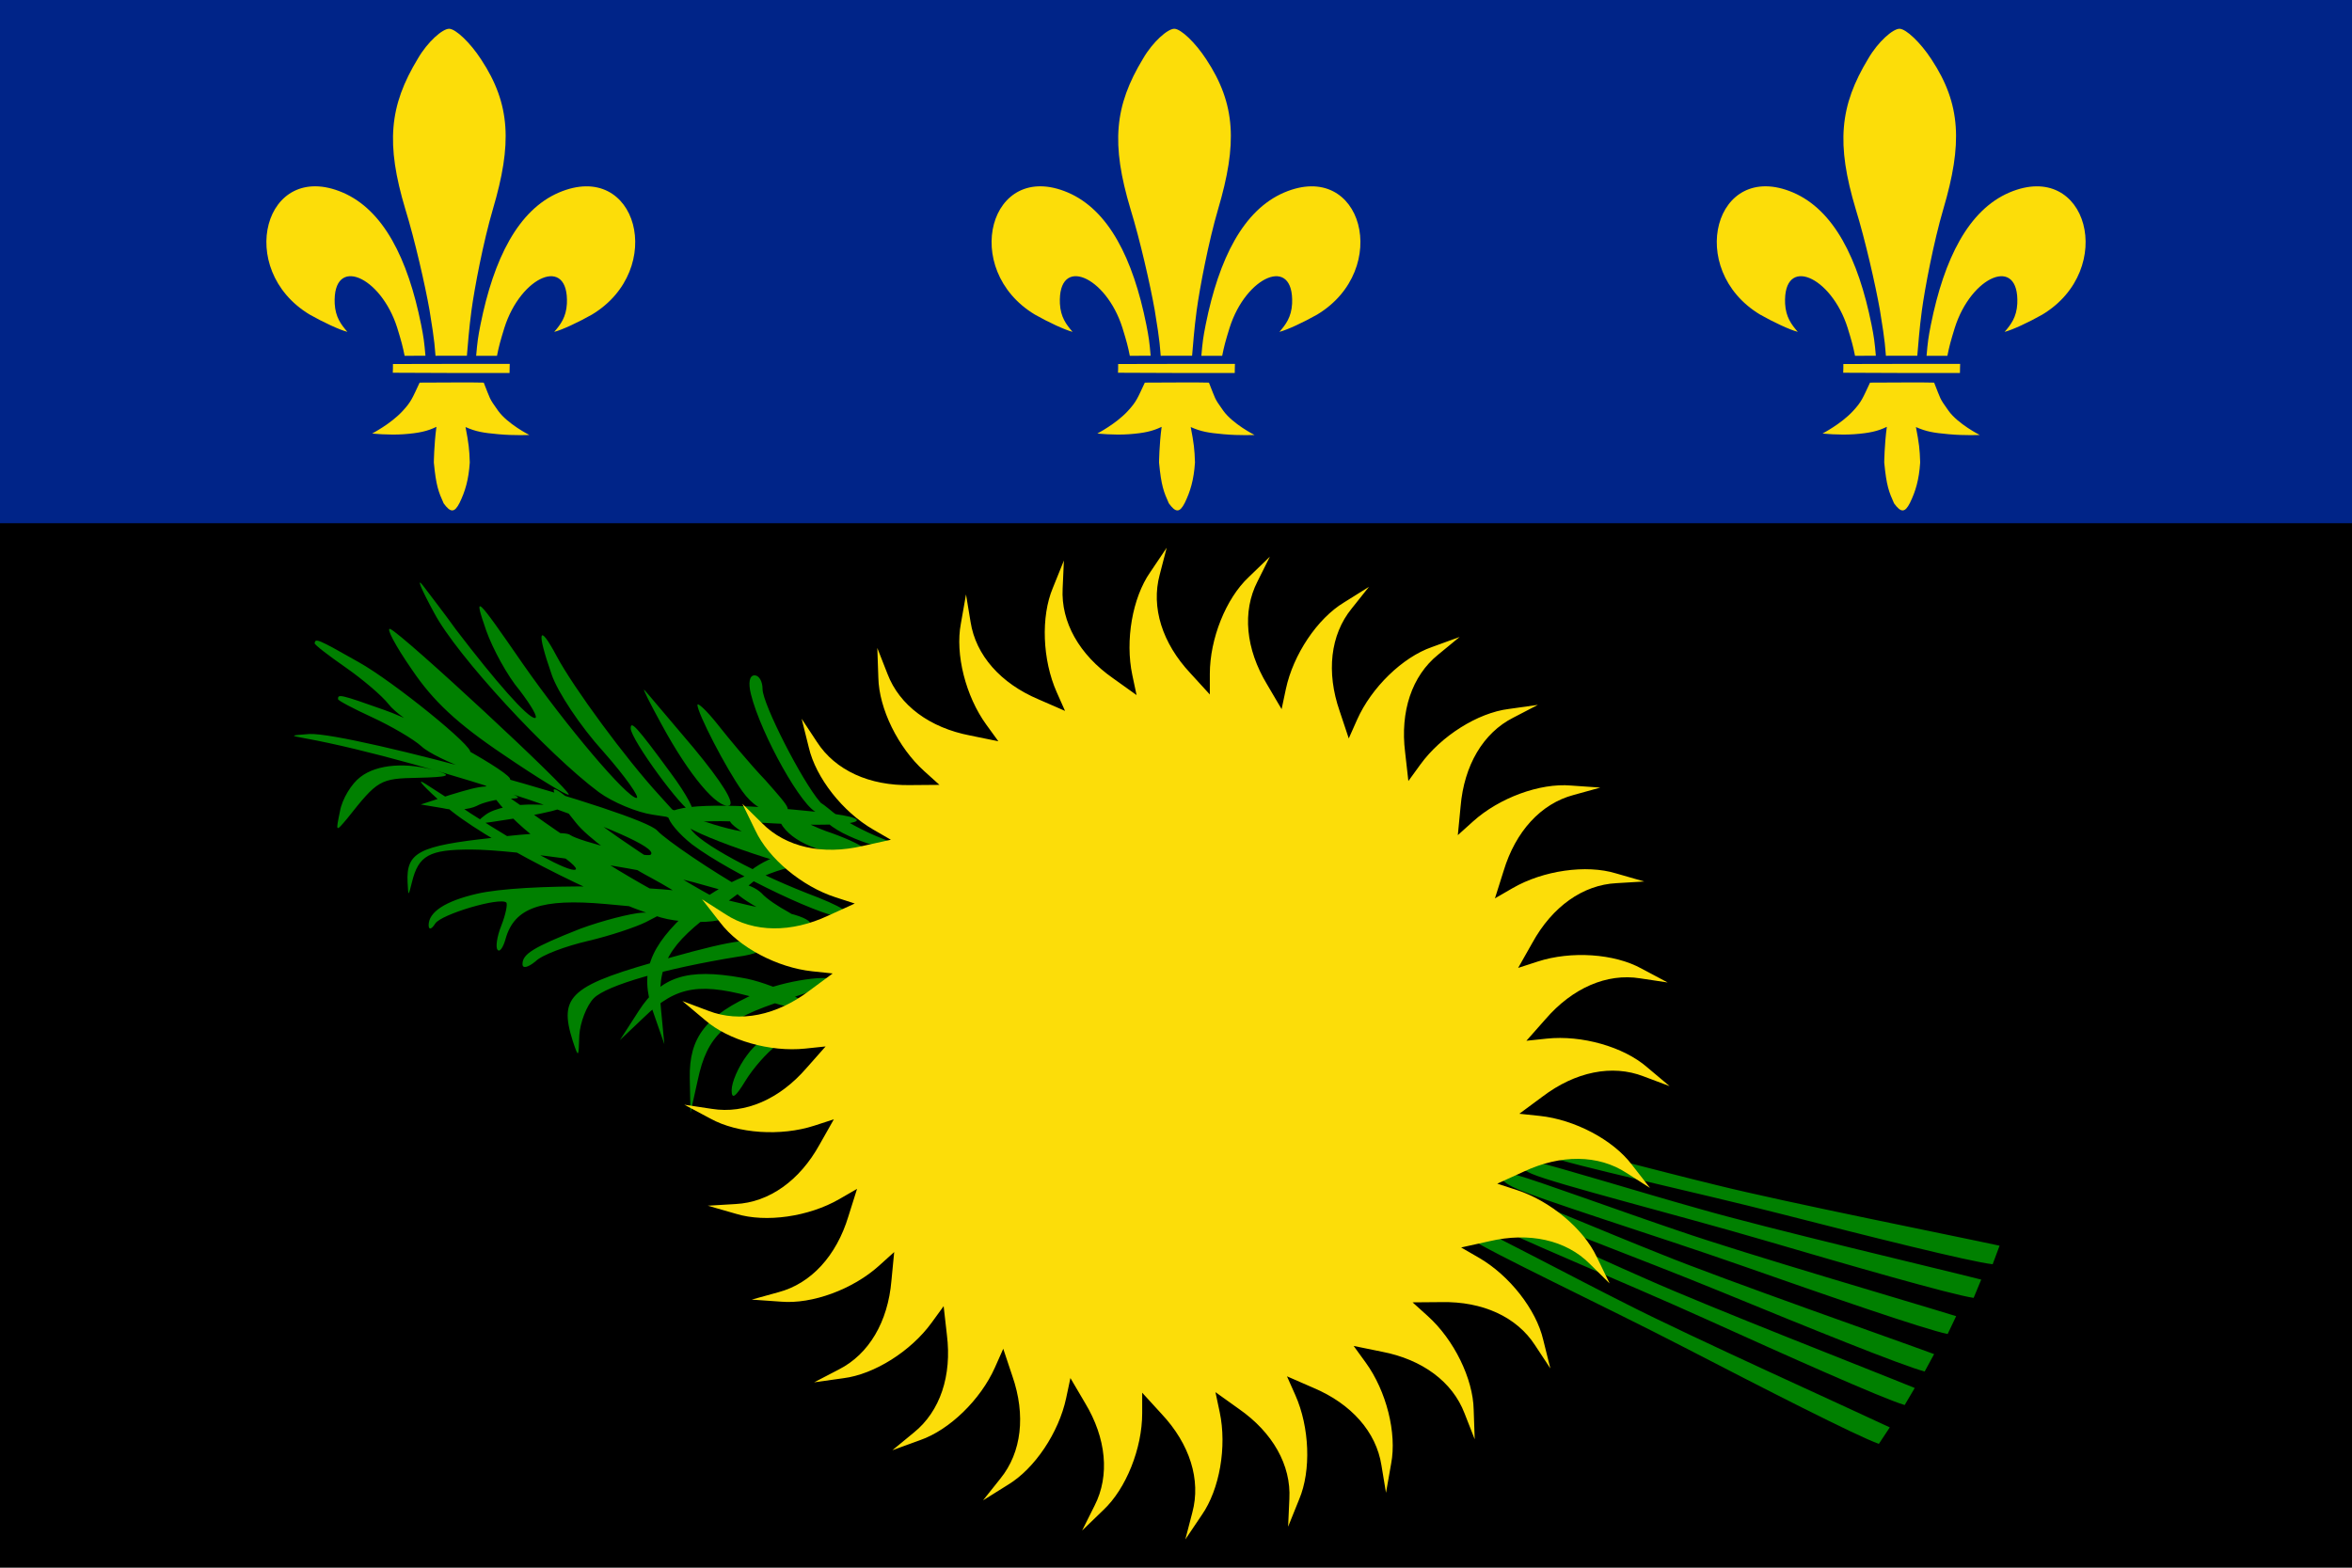
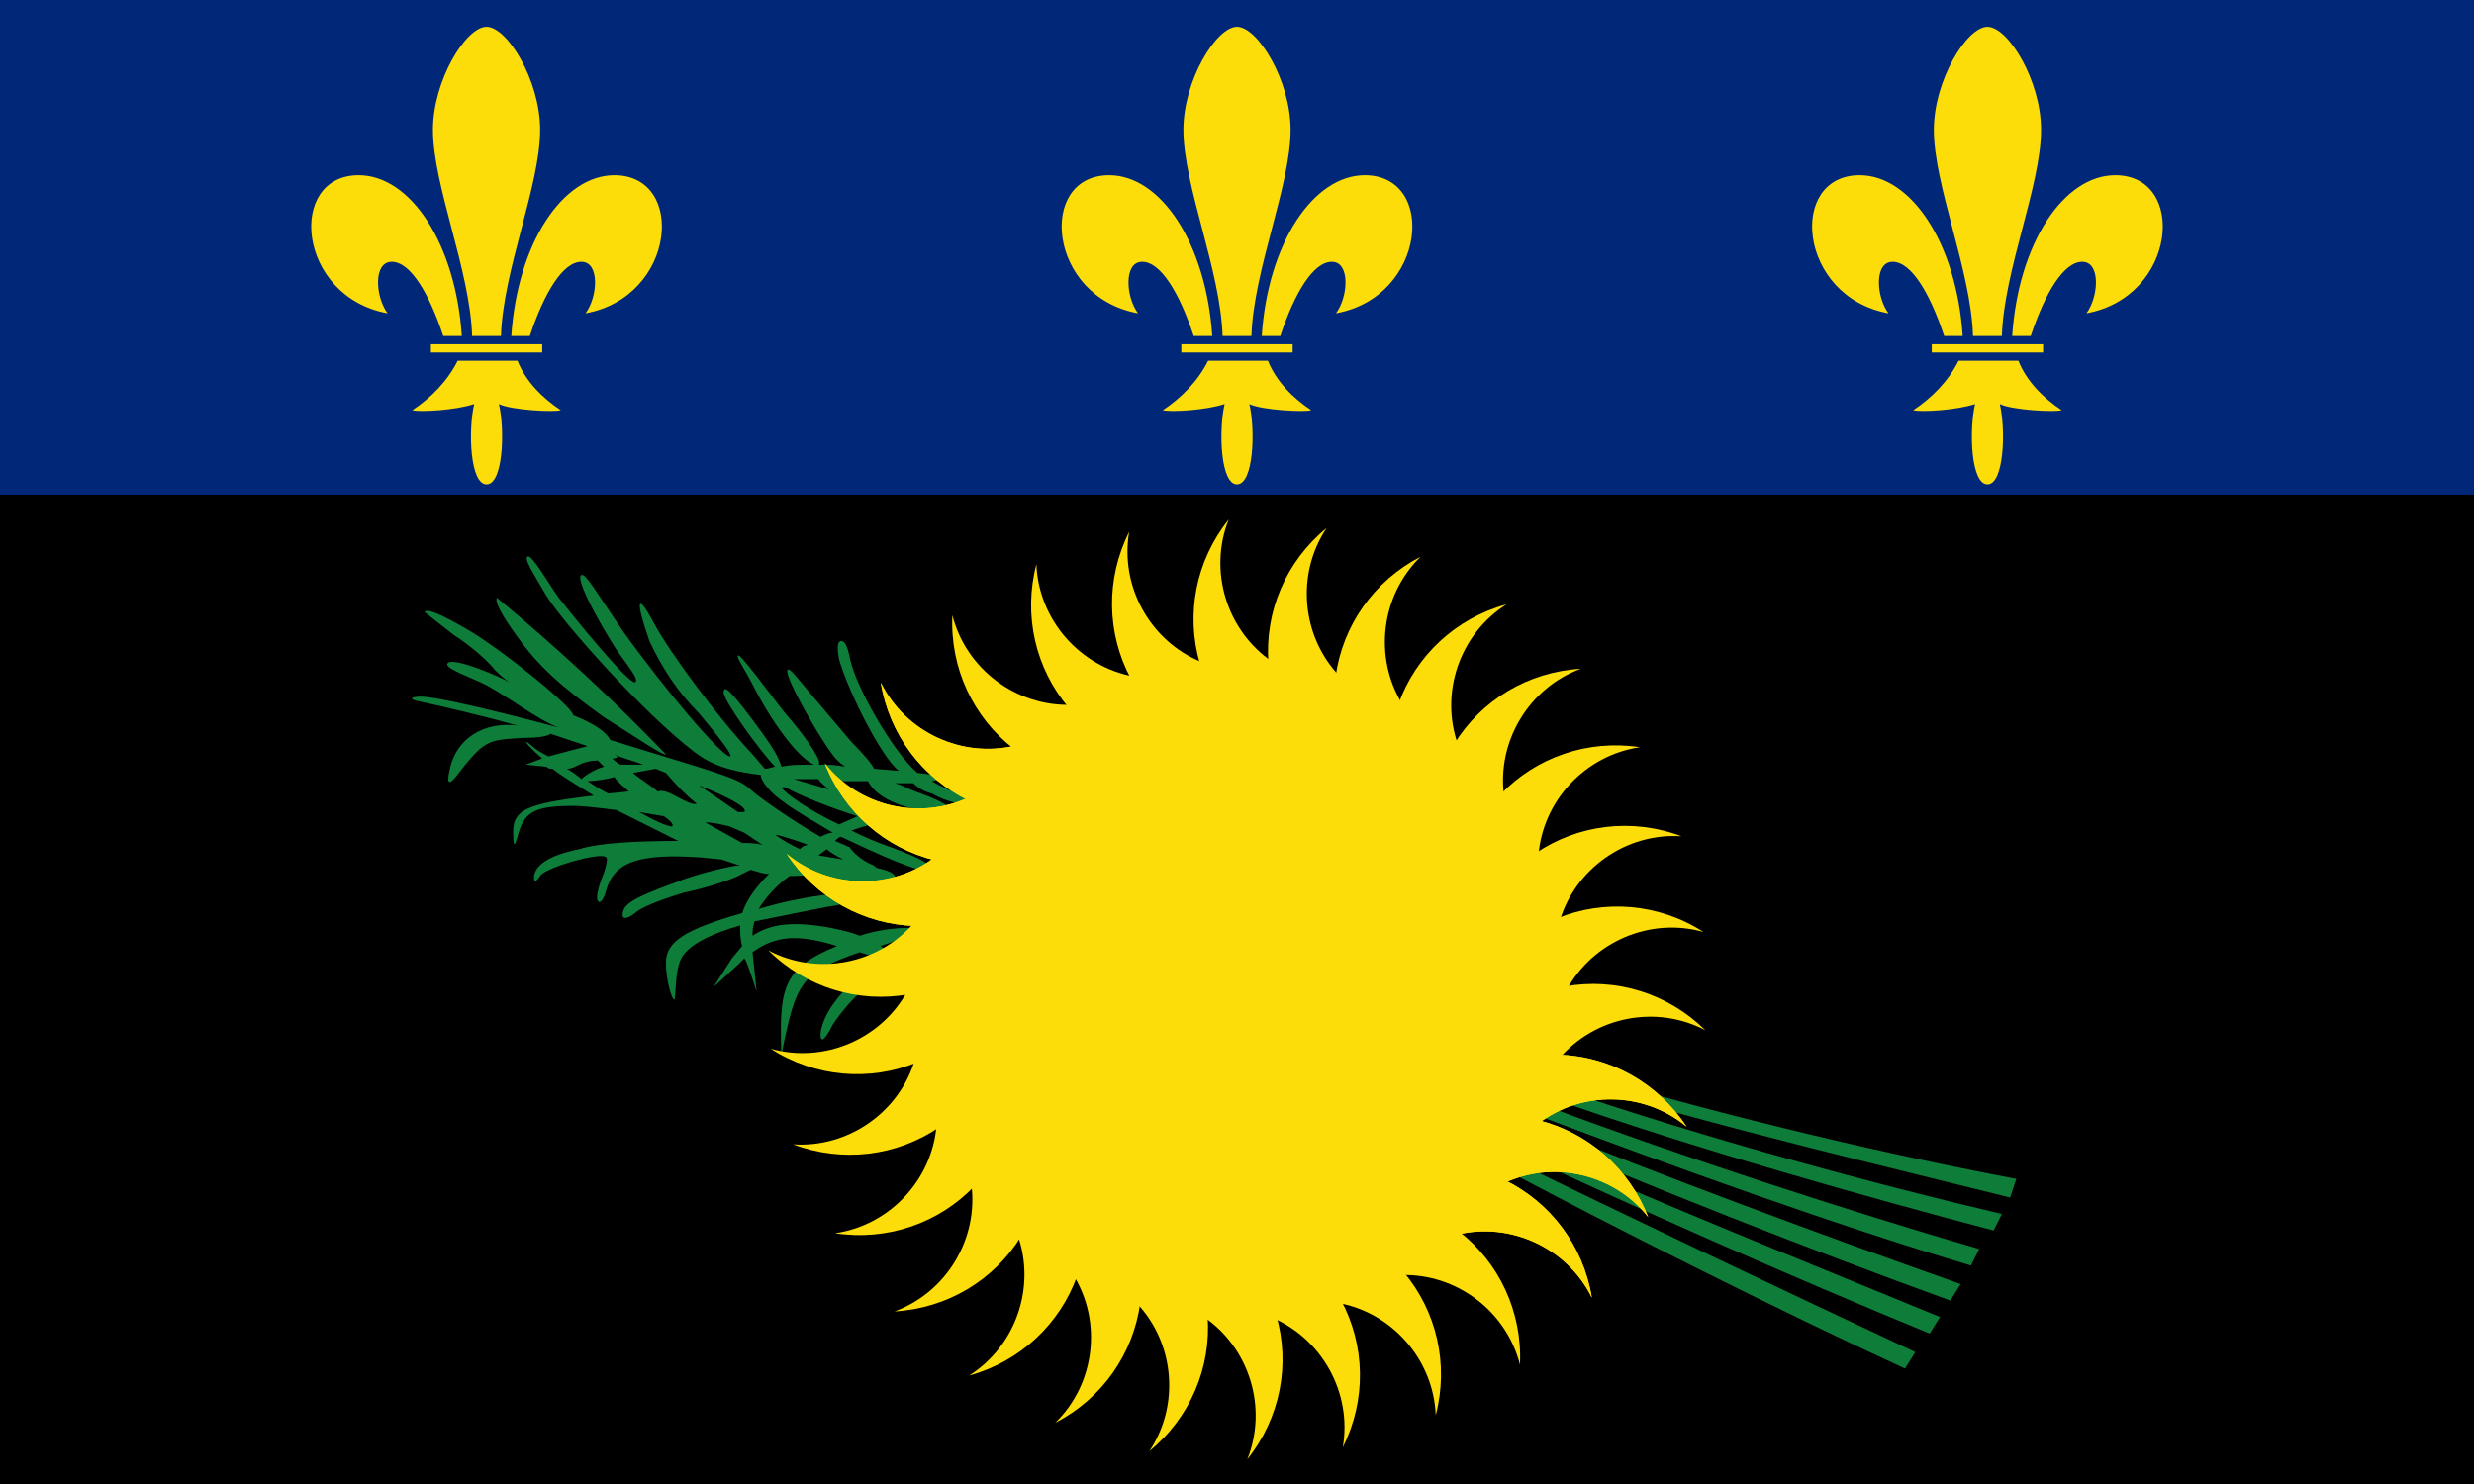
- <svg xmlns="http://www.w3.org/2000/svg" xmlns:xlink="http://www.w3.org/1999/xlink" width="450" height="300" viewBox="0 0 600 400">
-   <path d="M0 0h600v400H0z" />
-   <path fill="#002488" d="M0 0h600v133.5H0z" />
-   <g fill="green">
-     <path d="M166.714 205.254c.266-.258 4.433 1.126 9.376 3.049 4.943 1.922 11.329 3.738 14.076 3.917 4.842.216 21.987 8.383 21.821 10.347-.032 1.835-25.955-6.092-35.042-10.709-10.907-5.436-11.164-5.702-10.231-6.604z" />
-     <path d="M198.676 209.028c2.087 5.101 9.49 8.588 19.426 9.447 6.724.477 3.64-2.422-5.757-5.847-4.414-1.411-9.555-4.074-11.738-5.658-3.844-2.979-3.844-2.979-1.931 2.058zm-93.589-38.168c5.37 7.972 11.481 13.72 23.333 21.693 8.704 5.933 16.296 10.568 16.666 10.197.741-.927-42.592-41.16-45.555-42.273-1.11-.371 1.297 4.264 5.556 10.383zm111.489 42.45c4.021 1.877 9.154 3.356 11.743 3.443 3.06.103 2.248-.65-3.463-2.874-4.47-1.747-9.816-4.684-12.189-6.505-4.254-3.481-4.254-3.481-3.808-.419.254 1.751 3.461 4.471 7.717 6.355zm-25.01-36.173c2.593 10.383 13.333 29.48 17.037 30.221 3.333.556 3.333.371.556-2.781-4.63-5.377-14.629-25.03-14.629-28.738 0-2.039-.926-3.523-2.037-3.523-1.297 0-1.668 1.854-.927 4.821zM80.259 164.118c-.064.365 3.412 3.05 7.767 6.078 4.356 3.028 9.43 7.313 11.115 9.493 2.886 3.898 19.236 13.562 20.77 12.327 1.502-1.053-19.558-18.138-28.463-23.098-10.599-6.014-10.964-6.078-11.189-4.8zm5.966 14.264c0 .371 3.889 2.41 8.704 4.635s10.555 5.562 12.592 7.416c3.518 3.337 21.296 10.012 22.592 8.529 1.296-1.298-22.407-14.462-32.036-17.799-11.482-4.079-11.852-4.079-11.852-2.781zm82.59 6.542c7.037 12.978 14.259 21.507 17.222 20.58 1.481-.556-1.852-5.933-9.074-14.647-6.481-7.602-12.037-14.276-12.592-14.832-.555-.557 1.482 3.522 4.444 8.899zm9.101-5.059c0 2.039 7.222 16.13 11.481 22.063 2.407 3.337 5.185 5.191 8.333 5.191 4.63 0 4.63 0-2.407-7.972-4.074-4.264-9.444-10.754-12.222-14.276-2.778-3.523-5.185-5.748-5.185-5.006zm-17.026 5.986c0 2.781 13.537 21.322 15.634 21.322.953 0-1.335-4.45-5.338-9.827-8.961-12.236-10.296-13.534-10.296-11.495zm-12.788 51.092c-12.222 4.821-14.814 6.489-14.814 9.085 0 1.112 1.296.927 3.333-.742 1.667-1.669 7.778-3.894 13.333-5.191s12.222-3.523 14.814-4.821l4.63-2.41h-5.555c-2.963.185-10.186 2.039-15.741 4.079zm-34.704-31.496c9.131 8.313 39.671 24.018 55.145 28.639 4.193 1.234 10.996 1.517 14.84.708l7.167-1.428-7.073-3.736c-11.409-5.905-30.145-18.413-36.87-24.447-7.327-6.603-7.089-4.322.365 4.799 2.912 3.674 11.521 10.008 19.069 13.966 7.611 4.132 12.928 7.916 12.058 8.233-2.262.824-23.15-11.097-39.037-22.276-17.264-12.255-17.976-12.588-11.551-4.669 3.15 3.785 8.973 8.963 13.198 11.369 4.114 2.644 6.931 4.972 6.061 5.289-1.74.634-12.563-5.287-26.694-14.343-3.94-2.708-9.305-6.08-11.631-7.6-2.564-1.629-.269.888 4.953 5.496zm1.345-2.592-7.407 2.41 5.555.927c2.963.742 6.852.371 8.704-.556 1.667-.927 5-1.669 7.407-1.854 4.074 0 4.074-.185.556-1.669-4.63-2.039-5.741-2.039-14.815.742zm9.127 5.032c-3.148 2.41-2.963 2.596 3.889 1.483 4.074-.556 10-1.669 12.963-2.41 4.815-1.298 4.444-1.483-3.889-1.669-5.556-.185-10.741.927-12.963 2.596zm-46.005-19.494c30.555 5.562 91.85 26.142 88.146 29.665-.926.927-18.148-3.337-20.555-5.006-.926-.927-10-.556-20 .742-18.703 2.039-21.851 3.708-21.481 11.31.185 3.708.185 3.708 1.111 0 1.667-6.86 4.444-8.343 15-8.343 11.481 0 42.962 4.635 56.851 8.343 18.518 5.191 19.074 5.191 12.963 1.854-7.963-4.45-20-12.608-22.222-15.018-4.074-4.635-77.961-25.03-88.702-24.659-5 .371-5.185.371-1.111 1.112zm14.048 9.88c-2.222 1.669-4.63 5.562-5.185 8.714-1.111 5.377-1.111 5.377 1.852 1.854 7.778-9.827 8.333-10.197 17.963-10.383 7.778-.185 8.889-.556 5.185-1.669-7.779-2.41-15.556-1.854-19.815 1.484zm94.389 11.441c1.481 2.596 15.926 9.827 17.037 8.714.556-.556-1.111-2.039-3.333-3.337-2.407-1.298-5.555-3.337-6.852-4.821-2.963-2.78-8.518-3.337-6.852-.556zm1.114 17.616c1.481 2.596 15.926 9.827 17.037 8.714.556-.556-1.111-2.039-3.333-3.337-2.407-1.298-5.555-3.337-6.852-4.821-2.963-2.781-8.518-3.338-6.852-.556zm9.97-8.526c-3.455 1.337-6.929 3.754-8.008 5.484-1.276 2.044-.196 2.064 4.26-.177 3.494-1.749 8.538-3.185 11.306-3.421 5.182-.256 5.182-.256 1.884-2.319-1.885-1.179-5.889-1.061-9.442.433zM176.06 232.11c-10.554 9.477-12.888 16.085-9.508 25.902l2.923 8.407-.814-8.508c-1.258-11.677 1.886-16.989 14.663-26.214 6.006-4.293 10.779-8.185 10.664-8.538-.628-1.94-12.561 3.891-17.928 8.951zm-65.338-75.792c5.741 10.939 29.073 36.154 42.036 45.795 3.518 2.596 9.815 5.191 13.703 5.748l7.222 1.112-5.37-5.933c-8.704-9.456-22.037-27.626-26.296-35.598-4.63-8.714-5.185-6.489-1.296 4.635 1.481 4.45 7.407 13.349 13.148 19.653 5.741 6.489 9.444 11.866 8.518 11.866-2.407 0-17.963-18.355-29.073-34.3-12.037-17.428-12.592-17.984-9.259-8.343 1.667 4.635 5.37 11.495 8.518 15.203 2.963 3.894 4.815 7.045 3.889 7.045-1.852 0-10-9.27-20.185-22.62-2.778-3.894-6.667-8.899-8.333-11.124-1.851-2.409-.555.743 2.778 6.861zm59.733 51.914c0 1.298 2.778 4.635 6.111 7.231 9.815 7.416 35.925 19.838 39.258 18.541 2.037-.742-1.111-2.781-10-6.118-15.555-6.118-29.814-14.276-29.814-17.057 0-1.483 6.111-1.669 21.296-.742 22.777 1.298 29.629-1.298 8.889-3.152-21.851-2.226-35.74-1.67-35.74 1.297zm-48.887 19.838c-7.963 1.854-12.222 4.635-12.222 7.972 0 1.298.741 1.112 1.667-.371 1.481-2.41 16.666-6.86 18.148-5.377.37.371-.185 3.152-1.296 5.933-1.111 2.781-1.481 5.562-.926 6.118.556.742 1.481-.742 2.037-2.781 2.222-7.972 9.074-10.383 25.555-8.899 8.333.742 17.592 1.669 20.555 1.854 3.148.185 7.407 1.298 9.629 2.596 4.815 2.596 23.518 2.781 21.851.185-.556-.927-4.074-2.225-7.963-2.781-3.704-.556-11.481-2.41-17.222-3.894-11.481-2.965-48.147-3.336-59.813-.555zm67.622 21.402c-13.957-2.492-20.594-.266-26.24 8.446l-4.817 7.482 6.195-5.88c8.416-8.182 14.532-8.972 29.66-4.57 7.076 2.095 13.078 3.465 13.285 3.157 1.14-1.692-10.796-7.516-18.083-8.635zm-18.072-5.166c-25.74 7.045-28.703 9.641-24.999 21.322 1.481 4.45 1.481 4.264 1.667-1.483.185-3.152 1.852-7.602 3.704-9.456 3.333-3.337 18.333-7.602 36.666-10.568 4.444-.556 7.407-1.854 6.852-2.781-1.483-2.411-7.409-1.669-23.89 2.966zm21.877 9.059c-12.963 5.748-17.222 11.31-17.037 21.692l.185 8.9 1.852-8.343c2.407-11.495 7.037-15.574 22.037-20.395 7.037-2.225 12.777-4.45 12.777-4.821 0-2.039-13.148-.185-19.814 2.967zm-2.461 15.918c-2.222 2.967-3.889 6.86-3.889 8.9 0 2.41.926 1.854 3.518-2.41 2.037-3.337 5.555-7.231 7.778-8.9 4.259-2.967 4.259-2.967.37-2.967-2.221 0-5.555 2.225-7.777 5.377zM488.45 354.148a400.974 400.974 0 0 0-2.563 4.351c-5.794-1.723-30.087-12.596-50.884-22.007-20.96-9.485-50.759-21.633-56.351-25.055-4.286-2.63-3.898-4.856 1.343-2.902 5.242 1.954 25.447 11.435 39.748 17.704 16.571 7.399 58.18 23.591 68.707 27.909zm-106.272-47.493c5.708 3.224 35.913 14.323 57.19 23.07 21.112 8.679 45.77 18.697 51.62 20.216a413.523 413.523 0 0 1 2.41-4.438c-10.671-3.948-52.819-18.676-69.638-25.491-14.511-5.765-35.035-14.535-40.341-16.304s-5.617.469-1.241 2.947zm-6.015 6.313c-5.132-2.226-5.636-.023-1.493 2.828 5.406 3.71 34.529 17.403 54.964 27.973 20.276 10.488 43.968 22.619 49.664 24.643.623-.959 1.525-2.323 2.787-4.211-10.287-4.864-50.992-23.214-67.154-31.471-13.953-7.009-33.635-17.536-38.768-19.762zm61.431-10.664c-15.171-3.687-36.714-9.511-42.215-10.524-5.501-1.013-5.497 1.247-.82 3.092 6.101 2.397 37.554 9.18 59.841 14.877 22.113 5.653 47.924 12.137 53.928 12.826.392-1.075.964-2.607 1.77-4.731-11.116-2.423-54.9-11.136-72.504-15.54zm-9.448 11.714c-14.793-4.996-35.747-12.679-41.138-14.168-5.392-1.489-5.585.763-1.086 3.008 5.869 2.921 36.612 12.422 58.318 20.042 21.537 7.561 46.685 16.273 52.606 17.483a413.474 413.474 0 0 1 2.175-4.559c-10.862-3.382-53.722-15.882-70.875-21.806zm5.349-5.589c-15.033-4.214-36.36-10.789-41.822-11.993-5.462-1.204-5.537 1.054-.927 3.061 6.013 2.609 37.211 10.486 59.286 16.959 21.903 6.422 47.471 13.804 53.448 14.703.429-1.06 1.054-2.572 1.934-4.666-11.026-2.81-54.481-13.047-71.919-18.064z" />
-   </g>
+ <svg xmlns="http://www.w3.org/2000/svg" xmlns:xlink="http://www.w3.org/1999/xlink" width="1200" height="720">
+   <path fill="#000" d="m0 0h1200v720H0Z" />
+   <path fill="#012778" d="m0 0h1200v240H0Z" />
+   <path fill="#0f7d3a" d="m975 581l3-9c-53-10-138-29-217-53l-3 5c76 23 161 43 217 57Zm-8 16l4-8c-60-14-145-37-215-61l-3 5c68 24 153 48 214 64Zm-11 17l4-8c-62-18-145-45-209-69l-3 5c61 23 141 52 208 72Zm-10 17l5-8c-68-24-146-53-205-77l-3 5c53 23 134 55 203 80Zm-10 16l5-8c-68-28-148-60-200-84l-3 5c51 24 132 60 198 87Zm-12 17l5-8c-62-29-142-67-193-92l-3 5c49 26 128 66 191 95ZM402 383l-17-5h12c1 2 3 3 5 5Zm5 17c-15-7-26-15-28-18h2c7 4 22 10 35 14l-9 4Zm2 17l-12-2 4-3c1 1 4 3 8 5Zm-21-5c-4-2-8-4-12-7 2 0 14 4 16 5-2 0-3 1-4 2Zm-30-18l-19-13c15 6 24 11 22 13h-3Zm-35-28c-26-27-53-52-82-76-1 2 2 8 10 19 10 14 21 24 42 39 16 10 29 19 30 18Zm47 44c-3-1-7-1-10-1l-18-10c4 0 8 1 12 2l7 3 9 6Zm-32-20c-5 1-14-8-19-6-2-2-10-7-12-9l11-2 5 2c6 7 10 11 15 15Zm-37-19c-2-1-3-2-4-3 3 0 3-1 1-2 4 2 9 3 14 5h-11Zm25 30c-2 0-7-2-16-7l12 2c3 2 5 4 4 5Zm72 101c0 4 2 3 6-5 4-6 10-13 14-16 5.33-3.33 5.67-5 1-5-4 0-10 4-14 10-4 5-7 12-7 16Zm-103-117c-4-2-7-4-10-6 3 0 10-1 13-2 2 3 5 5 7 7l-10 1Zm-13-7c-1-1-5-4-7-5 2 0 4-1 6-2s5-2 9-2l3 3c-4 1-9 4-11 6Zm97 134c7-35 9-40 38-50 6 2 12 3 18 4 1-2-3-4-8-7 6-2 12-4 18-7 0-3-16-2-28 2-5-2-10-3-15-4-17-3-28-2-37 4 0-2 0-4 1-7l35-7c8-1 14-3 12-5-3-3-25 0-45 6 3-5 8-11 15-16 3 0 7 0 11-1 9 5 43 5 40 1-1-2-5-3-9-4l-1-1c-5-2-9-5-12-9l-7-3c1-1 2-2 3-2 19 9 39 18 42 16s-2-5-18-11c-6-2-13-5-19-8 5-2 10-3 14-4 10 3 17 4 17 3s-7-7-10-8c-14-7-23-12-26-15h13c4 8 17 14 34 15 12 1 6-4-11-10-3-1-6-3-10-4h9c2 2 5 4 9 5 7 4 16 6 21 6s4-1-6-5c-5-2-10-4-15-7 6-1 4-3-7-4-11-9-31-43-33-57-1-4-2-7-4-7s-2 4-1 9c5 17 21 48 29 54l-12-1c-1-2-4-6-11-13l-22-26c-5-6-8-10-9-9-2 2 13 29 21 40 2 3 4 5 7 7-5-1-9-1-13-1 2-1-4-11-17-26-7-9-21-28-22-27s3 6 8 16c11 21 23 35 29 37-6 0-12 0-16 1-1-4-4-9-9-16-16-22-19-24-19-20s18 29 25 36c-1 0-3 1-5 1l-6-7c-16-17-40-49-48-64s-9-11-2 9c6 13 14 25 24 35 10 12 17 21 15 21-4 0-32-33-52-61-13-19-18-28-20-27-4 2 15 34 19 39 5 7 9 12 7 13s-18-17-37-41c-5-7-13-21-15-20s2 7 9 19c8 13 47 57 72 76 8 6 16 9 32 11 0 3 5 9 11 13 5 4 14 9 24 15-2 0-4 1-6 2-14-8-31-20-34-23-6-6-20-9-68-24-2-4-8-8-18-12 0-4-36-33-52-42-12.67-7.33-19.33-10-20-8l14 11c8 5 17 13 20 17 1 1 4 4 7 6-3-2-28-13-30-9-1 2 7 5 16 9 11 5 27 18 38 22-30-8-59-15-67-15-4 0-6 1-2 2 14 3 31 7 49 12-16-2-30 6-33 22-1.33 6-.33 7 3 3 14-18 15-18 33-19 8 0 12-1 13-2l18 6-19 5c-4-2-7-4-9-6-4-3-1 1 6 7l-8 3 10 1c1 1 2 1 3 1 5 4 12 8 20 13-34 4-40 7-39 20 0 4.67.67 4.67 2 0 3-12 8-15 27-15 5 0 13 1 21 2l30 15c-20 0-39 1-48 4-15 3-22 8-22 14 0 2 1 2 3-1 2-4 30-12 32-9 1 0 0 5-2 10s-3 10-2 11c1 2 3-1 4-5 4-14 16-18 46-16l10 1 9 3h-2c-6 1-19 4-29 8-22 8-26 11-26 16 0 2 2 2 6-1 3-3 14-7 24-10 10-2 22-6 26-8l6-3c4 1 6 2 9 2-7 7-11 13-13 19-28 8-37 14-37 24 0 9 3 18 4 18s0-15 4-21 14-11 28-15c0 3 0 7 1 10l-5 6-9 14 12-11 3-3c1 1 2 4 6 16l-2-19c11-8 22-9 41-3-27 11-28 21-27 53Z" />
  <g fill="#FCDD09">
-     <path d="m310.063 355.21 5.998 4.289c8.598 5.997 13.327 14.332 12.858 22.934l-.318 7.104 2.822-6.989c3.088-7.314 2.662-18.39-.984-26.593l-2.128-4.783 6.757 2.945c9.655 4.077 16.012 11.244 17.34 19.758l1.164 7.015 1.309-7.427c1.501-7.798-1.213-18.54-6.486-25.804l-3.075-4.238 7.221 1.474c10.29 1.978 17.996 7.666 21.064 15.718l2.596 6.62-.263-7.538c-.151-7.94-5.038-17.883-11.702-23.891l-3.887-3.505 7.37-.06c10.476-.207 19.196 3.752 23.868 10.991l3.912 5.932-1.821-7.317c-1.796-7.732-8.64-16.441-16.407-20.931l-4.531-2.62 7.197-1.591c10.204-2.386 19.555-.326 25.628 5.78l5.059 4.989-3.301-6.778c-3.362-7.19-11.866-14.286-20.395-17.061l-4.976-1.616 6.709-3.056c9.485-4.457 19.059-4.389 26.268.318l5.986 3.829-4.636-5.944c-4.783-6.335-14.574-11.502-23.493-12.44l-5.201-.546 5.928-4.387c8.352-6.332 17.731-8.263 25.76-5.156l6.65 2.497-5.769-4.847c-5.994-5.199-16.644-8.218-25.563-7.278l-5.201.546 4.886-5.524c6.855-7.933 15.629-11.771 24.127-10.403l7.023 1.057-6.65-3.539c-6.942-3.838-17.986-4.574-26.515-1.799l-4.976 1.617 3.632-6.419c5.058-9.187 12.843-14.768 21.439-15.202l7.09-.426-7.24-2.078c-7.588-2.309-18.543-.728-26.31 3.759l-4.531 2.619 2.221-7.036c3.04-10.039 9.495-17.117 17.814-19.33l6.847-1.893-7.513-.525c-7.902-.68-18.289 3.144-24.954 9.152l-3.887 3.505.711-7.344c.888-10.455 5.733-18.721 13.411-22.619l6.304-3.275-7.458 1.049c-7.871.98-17.236 6.884-22.507 14.148l-3.075 4.238-.829-7.332c-1.302-10.408 1.719-19.507 8.42-24.914l5.485-4.517-7.078 2.578c-7.495 2.597-15.428 10.322-19.077 18.525l-2.128 4.787-2.334-7c-3.436-9.91-2.368-19.438 3.063-26.122l4.428-5.559-6.388 3.994c-6.792 4.1-12.949 13.308-14.814 22.091l-1.087 5.125-3.737-6.359c-5.418-8.982-6.353-18.52-2.429-26.191l3.176-6.359-5.418 5.236c-5.792 5.426-9.903 15.716-9.903 24.694v5.237l-4.976-5.443c-7.163-7.653-10.058-16.793-7.813-25.112l1.784-6.883-4.212 6.253c-4.539 6.51-6.423 17.43-4.558 26.215l1.086 5.122-5.996-4.289c-8.598-5.997-13.326-14.332-12.858-22.937l.316-7.104-2.822 6.993c-3.086 7.314-2.661 18.387.984 26.589l2.128 4.787-6.757-2.946c-9.655-4.076-16.012-11.244-17.34-19.757l-1.164-7.015-1.308 7.425c-1.501 7.796 1.212 18.541 6.486 25.805l3.074 4.236-7.22-1.476c-10.29-1.977-17.996-7.664-21.064-15.717l-2.596-6.619.263 7.537c.151 7.94 5.038 17.883 11.702 23.89l3.887 3.505-7.37.06c-10.476.208-19.196-3.752-23.868-10.988l-3.913-5.935 1.822 7.316c1.796 7.735 8.64 16.445 16.407 20.934l4.53 2.619-7.196 1.591c-10.204 2.384-19.555.327-25.628-5.779l-5.06-4.99 3.301 6.778c3.363 7.192 11.867 14.284 20.396 17.058l4.976 1.619-6.709 3.055c-9.486 4.458-19.06 4.389-26.269-.319l-5.986-3.828 4.636 5.942c4.783 6.335 14.574 11.502 23.493 12.441l5.202.548-5.928 4.384c-8.353 6.335-17.732 8.261-25.761 5.156l-6.65-2.496 5.769 4.846c5.994 5.202 16.644 8.218 25.563 7.279l5.202-.546-4.887 5.522c-6.855 7.935-15.629 11.771-24.127 10.406l-7.023-1.059 6.65 3.541c6.944 3.84 17.987 4.574 26.516 1.799l4.976-1.618-3.633 6.421c-5.058 9.186-12.843 14.768-21.439 15.199l-7.089.424 7.24 2.08c7.588 2.309 18.543.728 26.31-3.76l4.531-2.62-2.22 7.036c-3.04 10.041-9.495 17.12-17.814 19.332l-6.847 1.893 7.513.526c7.902.678 18.29-3.147 24.954-9.156l3.887-3.505-.711 7.347c-.888 10.451-5.733 18.72-13.411 22.615l-6.304 3.277 7.458-1.048c7.871-.98 17.236-6.888 22.507-14.152l3.075-4.236.83 7.333c1.302 10.408-1.72 19.503-8.421 24.913l-5.486 4.517 7.078-2.578c7.495-2.596 15.43-10.324 19.078-18.526l2.127-4.784 2.334 6.996c3.436 9.913 2.368 19.438-3.063 26.124l-4.428 5.561 6.388-3.996c6.792-4.099 12.949-13.309 14.814-22.092l1.087-5.122 3.737 6.36c5.418 8.979 6.353 18.52 2.429 26.19l-3.176 6.36 5.418-5.239c5.792-5.423 9.903-15.713 9.903-24.692v-5.238l4.976 5.444c7.163 7.655 10.058 16.793 7.815 25.112l-1.787 6.883 4.212-6.253c4.539-6.512 6.423-17.43 4.559-26.214l-1.087-5.122" />
-     <path id="a" d="M291.602 14.945c-7.326 12.081-8.2 21.744-3.2 38.431 2.407 7.787 5.052 19.416 6.163 25.719 1.481 8.899 1.326 9.746 1.534 11.681 1.852 0 6.06.007 8.006-.005.28-3.081.506-6.637 1.163-11.528.766-5.702 3.038-17.627 5.481-25.911 4.883-16.552 4.556-26.708-3.037-38.203-2.778-4.264-6.481-7.787-8.148-7.787-1.665.001-5.436 3.257-7.962 7.603zm35.977 34.182c-10.37 4.45-16.607 16.768-20.014 33.744-.629 3.188-.783 4.313-1.098 7.906 2.245.009 3.127.024 5.315.011.479-2.417.824-3.693 1.88-7.123 4.185-13.268 16.511-18.593 15.955-6.17-.185 3.43-1.631 5.345-3.24 7.184 1.989-.497 6.215-2.471 9.64-4.418 19.073-11.496 11.562-39.663-8.438-31.134zm-42.375 45.979c8.369.037 22.834.104 29.781.067.008-1.787.034-.875.051-2.319-5.115-.043-24.7.028-29.793.028.013.934-.011 1.386-.039 2.224zm2.462 9.812c-3.017 3.256-7.73 5.69-7.73 5.69s4.169.469 8.057.185c3.888-.284 6.045-.77 8.343-1.887-.624 4.639-.66 9.118-.66 9.118.566 5.97 1.205 7.497 2.498 10.403 1.754 2.424 2.774 2.437 4.064-.122 1.394-2.865 2.311-5.813 2.603-10.308-.101-3.369-.289-4.913-1.086-9.032 2.69 1.166 4.389 1.468 8.403 1.829 4.107.37 7.882.189 7.882.189s-5.548-2.787-7.989-6.206c-2.41-3.375-1.896-2.801-3.649-7.148-2.13-.101-12.927-.002-16.353-.002-1.877 3.963-2.066 4.79-4.383 7.291zM272.421 49.12c10.37 4.45 16.607 16.768 20.014 33.744.629 3.188.783 4.313 1.098 7.906-2.245.009-3.127.024-5.315.011-.479-2.417-.824-3.693-1.88-7.123-4.185-13.268-16.511-18.593-15.955-6.17.185 3.43 1.631 5.345 3.24 7.184-1.989-.497-6.215-2.471-9.64-4.418-19.073-11.495-11.562-39.662 8.438-31.134z" />
-     <use xlink:href="#a" x="-185" />
-     <use xlink:href="#a" x="185" />
+     <path id="a" d="m612 163h9c7-21 16-36 25-36s8 17 2 25c44-8 49-67 14-67-25 0-47 33-50 78Zm-19 0h14c1-32 19-73 19-100 0-24-16-50-26-50s-26 26-26 50c0 27 18 68 19 100Zm-20 4v4h54v-4Zm6-4h9c-3-45-25-78-50-78-35 0-30 59 14 67-6-8-7-25 2-25s18 15 25 36Zm21 72c8 0 9-26 6-39 6 3 27 4 30 3-9-6-17-14-21-24h-29c-5 10-13 18-22 24 4 1 21 0 30-3-3 13-2 39 6 39Z" />
+     <use xlink:href="#a" x="-364" />
+     <use xlink:href="#a" x="364" />
+     <g id="d">
+       <g id="c">
+         <path id="b" d="m619 638l-2-317c-22-15-31-44-21-69-16 20-21 46-14 70l2 317c22 15 31 44 21 69 16-20 21-46 14-70Z" />
+         <use xlink:href="#b" transform="rotate(12 600 480)" />
+         <use xlink:href="#b" transform="rotate(24 600 480)" />
+       </g>
+       <use xlink:href="#c" transform="rotate(36 600 480)" />
+     </g>
+     <use xlink:href="#d" transform="rotate(72 600 480)" />
+     <use xlink:href="#d" transform="rotate(108 600 480)" />
  </g>
</svg>
